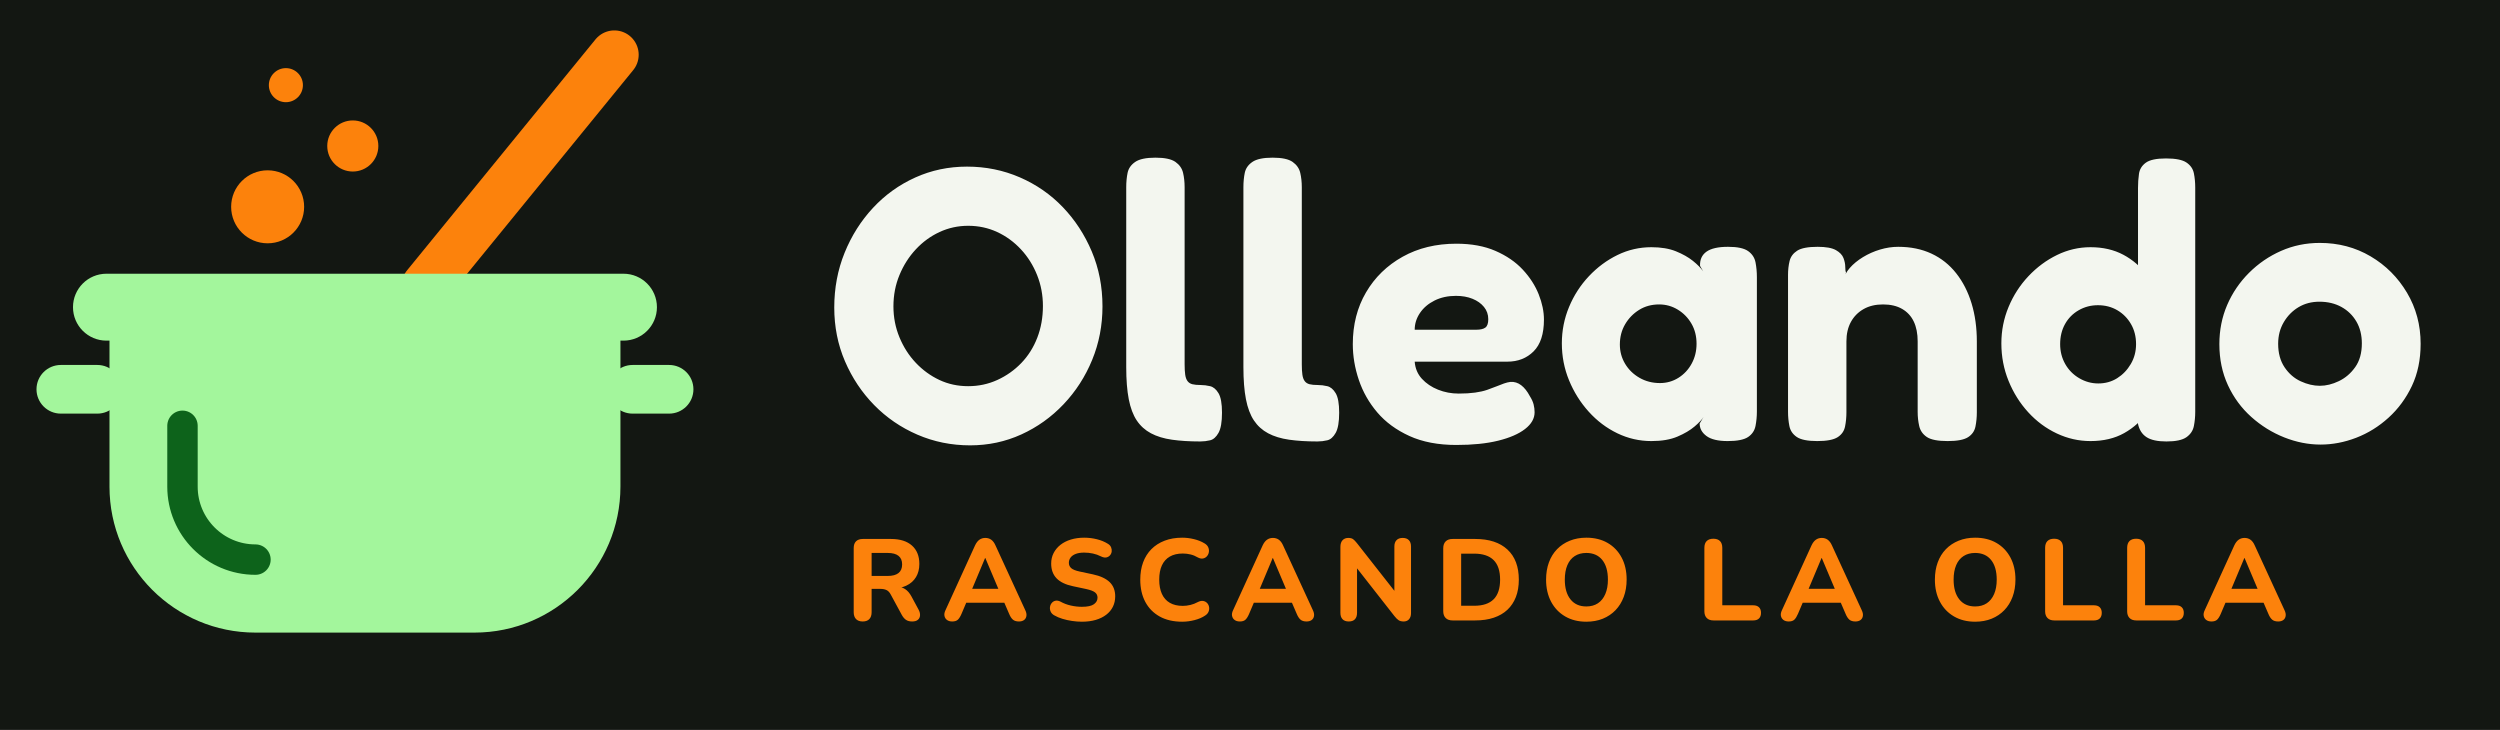
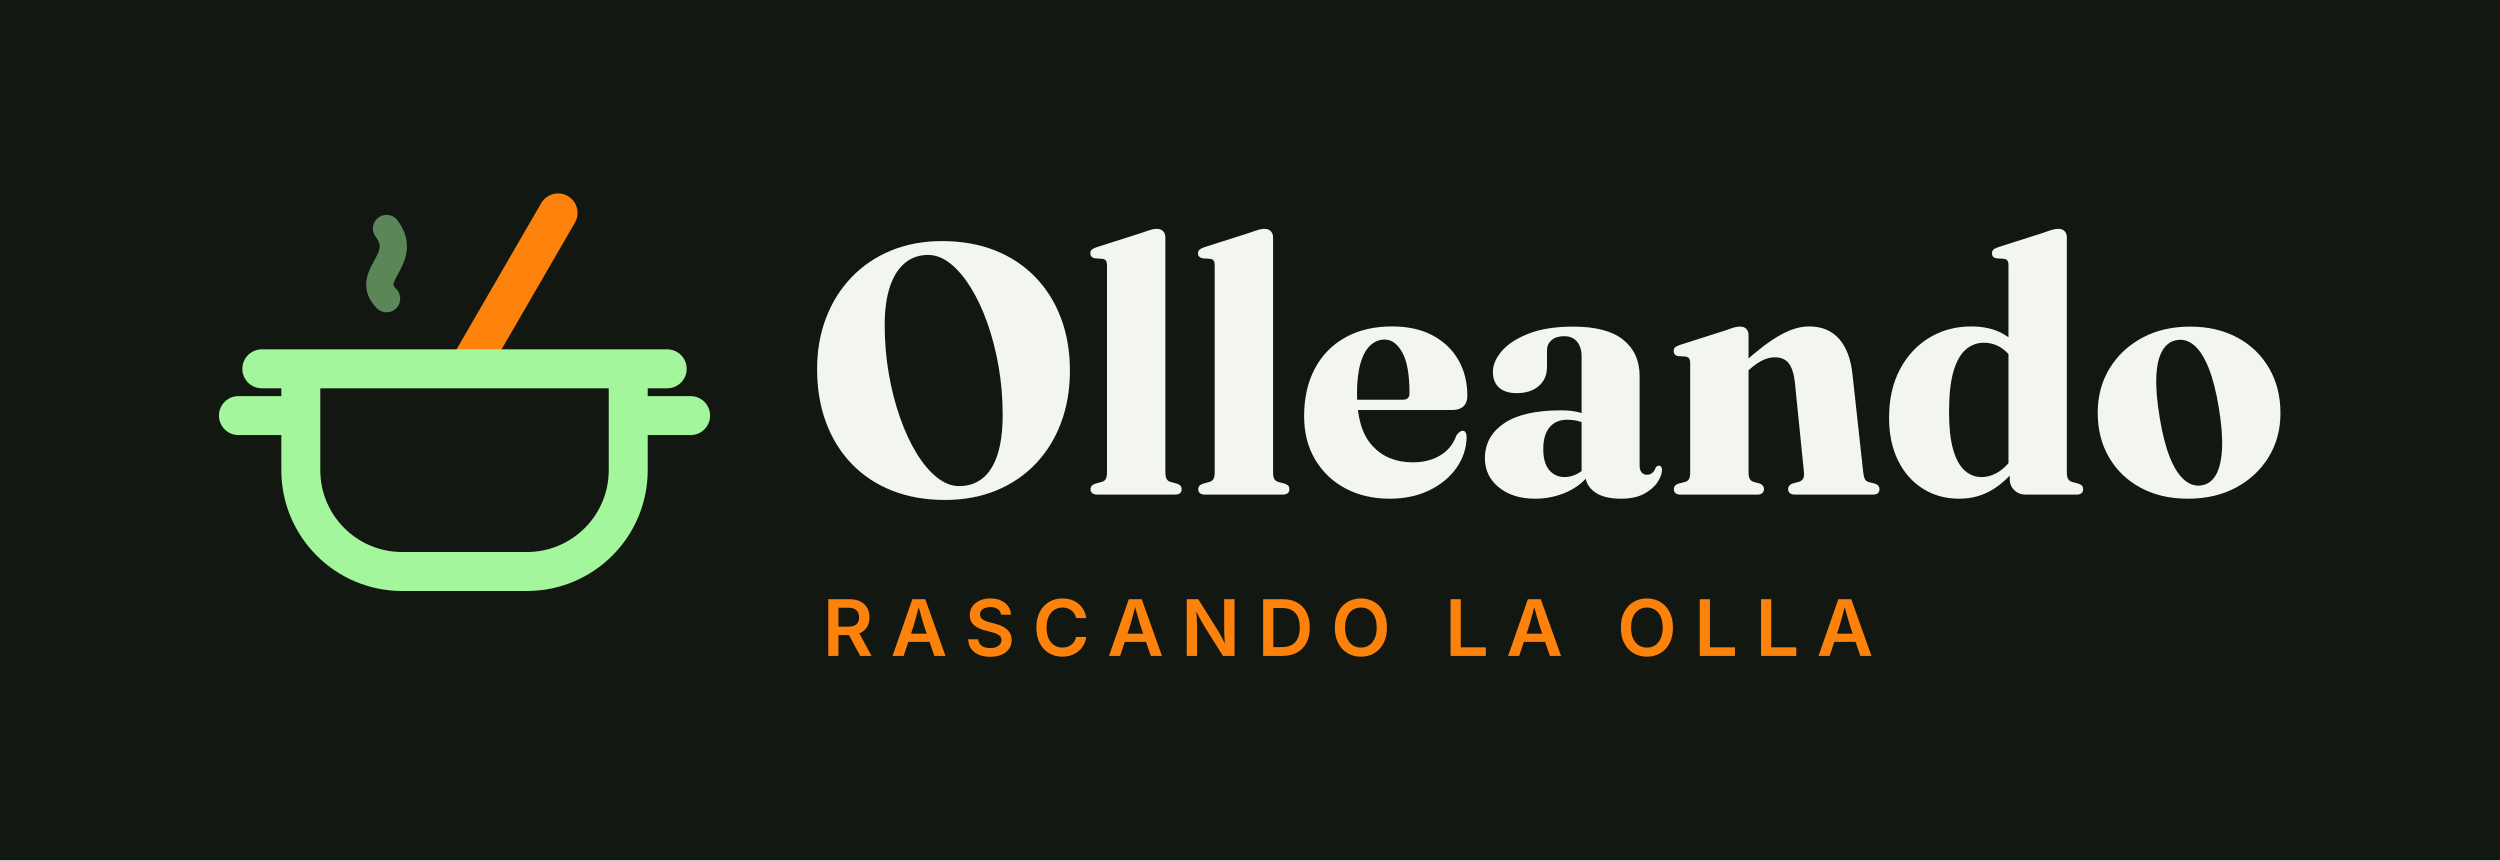
- <svg xmlns="http://www.w3.org/2000/svg" viewBox="0 0 411 120" width="411" height="120" role="img" aria-label="Olleando">
-   <rect width="411" height="120" fill="#131712" />
-   <g transform="translate(0 0)">
-     <g stroke-linecap="round" stroke-linejoin="round">
-       <circle cx="44" cy="34" r="6" fill="#fc820c" />
-       <circle cx="58" cy="24" r="4.2" fill="#fc820c" />
-       <circle cx="47" cy="14" r="2.8" fill="#fc820c" />
-       <path d="M101 9 L70 47" stroke="#fc820c" stroke-width="8" fill="none" />
-       <rect x="6" y="60" width="14" height="8" rx="4" fill="#a3f69c" />
-       <rect x="100" y="60" width="14" height="8" rx="4" fill="#a3f69c" />
-       <path d="M18 54 H102 V80 A24 24 0 0 1 78 104 H42 A24 24 0 0 1 18 80 Z" fill="#a3f69c" />
-       <rect x="12" y="45" width="96" height="11" rx="5.5" fill="#a3f69c" />
-       <path d="M30 70 V80 A12 12 0 0 0 42 92" stroke="#0d631b" stroke-width="5" fill="none" />
+ <svg xmlns="http://www.w3.org/2000/svg" viewBox="0 0 465 160" width="465" height="160" role="img" aria-label="Olleando">
+   <rect width="465" height="160" fill="#131712" />
+   <g transform="translate(40 28) scale(1.45)">
+     <g fill="none" stroke-linecap="round" stroke-linejoin="round">
+       <path d="M44 8 L33 27" stroke="#fc820c" stroke-width="5" />
+       <path d="M22 19c-3-3 3-5 0-9" stroke="#a3f69c" stroke-width="3.5" opacity=".5" />
+       <path d="M6 28 H58 M11 28 V41 a13 13 0 0 0 13 13 H40 a13 13 0 0 0 13 -13 V28 M3 34 H9 M55 34 H61" stroke="#a3f69c" stroke-width="5" />
    </g>
  </g>
-   <path d="M159.488 73.216Q154.88 73.216 150.816 71.456Q146.752 69.696 143.712 66.592Q140.672 63.488 138.912 59.392Q137.152 55.296 137.152 50.56Q137.152 45.76 138.848 41.568Q140.544 37.376 143.52 34.176Q146.496 30.976 150.464 29.184Q154.432 27.392 158.976 27.392Q163.584 27.392 167.648 29.152Q171.712 30.912 174.72 34.048Q177.728 37.184 179.488 41.344Q181.248 45.504 181.248 50.368Q181.248 55.04 179.552 59.168Q177.856 63.296 174.848 66.464Q171.84 69.632 167.904 71.424Q163.968 73.216 159.488 73.216ZM159.168 63.488Q161.728 63.488 163.968 62.464Q166.208 61.44 167.904 59.68Q169.6 57.92 170.528 55.52Q171.456 53.12 171.456 50.304Q171.456 47.616 170.496 45.216Q169.536 42.816 167.84 40.992Q166.144 39.168 163.936 38.144Q161.728 37.12 159.168 37.12Q156.672 37.12 154.464 38.144Q152.256 39.168 150.56 40.992Q148.864 42.816 147.872 45.216Q146.88 47.616 146.88 50.368Q146.88 53.056 147.872 55.456Q148.864 57.856 150.56 59.648Q152.256 61.44 154.432 62.464Q156.608 63.488 159.168 63.488ZM197.312 72.576Q194.688 72.576 192.672 72.288Q190.656 72.0 189.216 71.232Q187.776 70.464 186.88 69.12Q185.984 67.776 185.568 65.632Q185.152 63.488 185.152 60.352V30.784Q185.152 29.504 185.376 28.416Q185.6 27.328 186.624 26.624Q187.648 25.92 189.952 25.92Q192.256 25.92 193.248 26.624Q194.24 27.328 194.496 28.416Q194.752 29.504 194.752 30.784V59.904Q194.752 60.928 194.848 61.6Q194.944 62.272 195.232 62.656Q195.52 63.04 196.032 63.168Q196.544 63.296 197.376 63.296Q198.144 63.296 198.944 63.488Q199.744 63.68 200.32 64.64Q200.896 65.6 200.896 67.84Q200.896 70.144 200.32 71.168Q199.744 72.192 198.944 72.384Q198.144 72.576 197.312 72.576ZM216.576 72.576Q213.952 72.576 211.936 72.288Q209.92 72.0 208.48 71.232Q207.04 70.464 206.144 69.12Q205.248 67.776 204.832 65.632Q204.416 63.488 204.416 60.352V30.784Q204.416 29.504 204.64 28.416Q204.864 27.328 205.888 26.624Q206.912 25.92 209.216 25.92Q211.52 25.92 212.512 26.624Q213.504 27.328 213.76 28.416Q214.016 29.504 214.016 30.784V59.904Q214.016 60.928 214.112 61.6Q214.208 62.272 214.496 62.656Q214.784 63.04 215.296 63.168Q215.808 63.296 216.64 63.296Q217.408 63.296 218.208 63.488Q219.008 63.68 219.584 64.64Q220.16 65.6 220.16 67.84Q220.16 70.144 219.584 71.168Q219.008 72.192 218.208 72.384Q217.408 72.576 216.576 72.576ZM239.424 73.152Q234.944 73.152 231.712 71.68Q228.48 70.208 226.432 67.808Q224.384 65.408 223.392 62.464Q222.4 59.52 222.4 56.576Q222.4 51.776 224.576 48.064Q226.752 44.352 230.592 42.208Q234.432 40.064 239.424 40.064Q243.136 40.064 245.856 41.248Q248.576 42.432 250.336 44.32Q252.096 46.208 252.96 48.384Q253.824 50.56 253.824 52.544Q253.824 56.064 252.128 57.76Q250.432 59.456 247.808 59.456H232.576Q232.704 61.12 233.76 62.272Q234.816 63.424 236.416 64.064Q238.016 64.704 239.808 64.704Q241.344 64.704 242.496 64.544Q243.648 64.384 244.48 64.096Q245.312 63.808 246.016 63.52Q246.72 63.232 247.264 63.04Q247.808 62.848 248.32 62.784Q249.28 62.72 250.08 63.328Q250.88 63.936 251.52 65.152Q251.968 65.856 252.128 66.496Q252.288 67.136 252.288 67.776Q252.288 69.312 250.72 70.528Q249.152 71.744 246.304 72.448Q243.456 73.152 239.424 73.152ZM232.576 54.208H242.688Q243.712 54.208 244.192 53.856Q244.672 53.504 244.672 52.48Q244.672 51.328 243.968 50.464Q243.264 49.6 242.08 49.12Q240.896 48.64 239.36 48.64Q237.376 48.64 235.84 49.408Q234.304 50.176 233.44 51.456Q232.576 52.736 232.576 54.208ZM284.032 72.512Q281.664 72.512 280.544 71.68Q279.424 70.848 279.424 69.632L280.064 68.544Q279.68 69.184 278.592 70.112Q277.504 71.04 275.776 71.776Q274.048 72.512 271.488 72.512Q268.544 72.512 265.888 71.232Q263.232 69.952 261.184 67.68Q259.136 65.408 257.952 62.528Q256.768 59.648 256.768 56.448Q256.768 53.312 257.952 50.464Q259.136 47.616 261.216 45.408Q263.296 43.2 265.92 41.92Q268.544 40.64 271.488 40.64Q273.856 40.64 275.52 41.312Q277.184 41.984 278.304 42.88Q279.424 43.776 280.0 44.608L279.488 43.712Q279.424 42.176 280.544 41.376Q281.664 40.576 284.096 40.576Q286.4 40.576 287.392 41.28Q288.384 41.984 288.608 43.136Q288.832 44.288 288.832 45.568V67.648Q288.832 68.864 288.608 70.016Q288.384 71.168 287.392 71.84Q286.4 72.512 284.032 72.512ZM272.896 62.976Q274.56 62.976 275.936 62.112Q277.312 61.248 278.112 59.776Q278.912 58.304 278.912 56.512Q278.912 54.656 278.08 53.216Q277.248 51.776 275.84 50.912Q274.432 50.048 272.768 50.048Q270.912 50.048 269.472 50.944Q268.032 51.84 267.168 53.312Q266.304 54.784 266.304 56.64Q266.304 58.368 267.168 59.808Q268.032 61.248 269.536 62.112Q271.04 62.976 272.896 62.976ZM298.752 72.512Q296.384 72.512 295.392 71.84Q294.4 71.168 294.176 70.048Q293.952 68.928 293.952 67.712V45.184Q293.952 43.968 294.208 42.912Q294.464 41.856 295.456 41.216Q296.448 40.576 298.816 40.576Q300.864 40.576 301.824 41.12Q302.784 41.664 303.072 42.432Q303.36 43.2 303.36 43.872Q303.36 44.544 303.488 44.8L303.104 46.016Q303.232 45.056 304.096 44.064Q304.96 43.072 306.272 42.272Q307.584 41.472 309.088 41.024Q310.592 40.576 312.064 40.576Q315.136 40.576 317.536 41.696Q319.936 42.816 321.6 44.928Q323.264 47.04 324.128 49.888Q324.992 52.736 324.992 56.128V67.776Q324.992 68.992 324.768 70.112Q324.544 71.232 323.552 71.872Q322.56 72.512 320.192 72.512Q317.76 72.512 316.768 71.84Q315.776 71.168 315.52 70.048Q315.264 68.928 315.264 67.712V56.128Q315.264 54.208 314.624 52.864Q313.984 51.52 312.704 50.784Q311.424 50.048 309.568 50.048Q307.712 50.048 306.368 50.816Q305.024 51.584 304.288 52.928Q303.552 54.272 303.552 56.128V67.776Q303.552 68.992 303.328 70.112Q303.104 71.232 302.112 71.872Q301.12 72.512 298.752 72.512ZM343.68 72.512Q340.8 72.512 338.144 71.264Q335.488 70.016 333.44 67.776Q331.392 65.536 330.208 62.624Q329.024 59.712 329.024 56.448Q329.024 53.312 330.208 50.464Q331.392 47.616 333.472 45.408Q335.552 43.2 338.176 41.92Q340.8 40.64 343.68 40.64Q346.752 40.64 349.088 41.888Q351.424 43.136 353.024 45.312Q354.624 47.488 355.424 50.368Q356.224 53.248 356.288 56.384Q356.352 59.648 355.552 62.528Q354.752 65.408 353.152 67.648Q351.552 69.888 349.216 71.2Q346.88 72.512 343.68 72.512ZM344.96 63.04Q346.688 63.04 348.064 62.176Q349.44 61.312 350.304 59.84Q351.168 58.368 351.168 56.576Q351.168 54.72 350.336 53.28Q349.504 51.84 348.096 51.008Q346.688 50.176 344.896 50.176Q343.168 50.176 341.728 51.008Q340.288 51.84 339.488 53.28Q338.688 54.72 338.688 56.576Q338.688 58.368 339.52 59.84Q340.352 61.312 341.824 62.176Q343.296 63.04 344.96 63.04ZM356.16 72.576Q353.984 72.576 352.896 71.872Q351.808 71.168 351.488 69.696V30.912Q351.488 29.696 351.648 28.576Q351.808 27.456 352.768 26.752Q353.728 26.048 356.096 26.048Q358.464 26.048 359.456 26.72Q360.448 27.392 360.672 28.48Q360.896 29.568 360.896 30.848V67.712Q360.896 68.928 360.672 70.048Q360.448 71.168 359.456 71.872Q358.464 72.576 356.16 72.576ZM381.504 73.088Q378.496 73.088 375.52 71.904Q372.544 70.72 370.112 68.544Q367.68 66.368 366.272 63.328Q364.864 60.288 364.864 56.576Q364.864 53.12 366.144 50.144Q367.424 47.168 369.728 44.864Q372.032 42.56 375.008 41.248Q377.984 39.936 381.376 39.936Q385.984 39.936 389.728 42.144Q393.472 44.352 395.712 48.128Q397.952 51.904 397.952 56.512Q397.952 60.416 396.512 63.456Q395.072 66.496 392.672 68.672Q390.272 70.848 387.36 71.968Q384.448 73.088 381.504 73.088ZM381.376 63.424Q382.912 63.424 384.512 62.656Q386.112 61.888 387.2 60.352Q388.288 58.816 388.288 56.448Q388.288 54.4 387.392 52.864Q386.496 51.328 384.928 50.464Q383.36 49.6 381.312 49.6Q379.392 49.6 377.888 50.496Q376.384 51.392 375.456 52.96Q374.528 54.528 374.528 56.512Q374.528 58.816 375.584 60.384Q376.64 61.952 378.24 62.688Q379.84 63.424 381.376 63.424Z" fill="#f3f6ef" />
-   <path d="M141.831 102.171Q141.109 102.171 140.729 101.772Q140.349 101.373 140.349 100.651V90.106Q140.349 89.365 140.738 88.985Q141.128 88.605 141.85 88.605H146.467Q148.709 88.605 149.925 89.688Q151.141 90.771 151.141 92.709Q151.141 93.963 150.59 94.875Q150.039 95.787 149.003 96.281Q147.968 96.775 146.467 96.775L146.619 96.452H147.398Q148.196 96.452 148.794 96.841Q149.393 97.231 149.83 98.029L151.008 100.214Q151.274 100.689 151.255 101.145Q151.236 101.601 150.913 101.886Q150.59 102.171 149.963 102.171Q149.336 102.171 148.947 101.905Q148.557 101.639 148.253 101.088L146.429 97.725Q146.144 97.193 145.736 97.003Q145.327 96.813 144.738 96.813H143.294V100.651Q143.294 101.373 142.923 101.772Q142.553 102.171 141.831 102.171ZM143.294 94.685H145.935Q147.113 94.685 147.712 94.21Q148.31 93.735 148.31 92.785Q148.31 91.854 147.712 91.379Q147.113 90.904 145.935 90.904H143.294ZM156.553 102.171Q156.021 102.171 155.689 101.924Q155.356 101.677 155.271 101.259Q155.185 100.841 155.432 100.328L160.296 89.669Q160.6 89.023 161.018 88.728Q161.436 88.434 161.987 88.434Q162.538 88.434 162.956 88.728Q163.374 89.023 163.659 89.669L168.561 100.328Q168.808 100.841 168.742 101.268Q168.675 101.696 168.352 101.934Q168.029 102.171 167.516 102.171Q166.87 102.171 166.519 101.867Q166.167 101.563 165.901 100.917L164.761 98.276L165.939 99.093H158.016L159.194 98.276L158.073 100.917Q157.788 101.582 157.475 101.876Q157.161 102.171 156.553 102.171ZM161.949 91.74 159.517 97.535 159.004 96.794H164.951L164.438 97.535L161.987 91.74ZM177.868 102.209Q177.07 102.209 176.243 102.085Q175.417 101.962 174.666 101.734Q173.916 101.506 173.327 101.164Q172.909 100.936 172.738 100.566Q172.567 100.195 172.615 99.815Q172.662 99.435 172.899 99.141Q173.137 98.846 173.507 98.761Q173.878 98.675 174.334 98.903Q175.113 99.34 176.034 99.549Q176.956 99.758 177.868 99.758Q179.255 99.758 179.844 99.331Q180.433 98.903 180.433 98.257Q180.433 97.706 180.015 97.383Q179.597 97.06 178.552 96.832L176.405 96.376Q174.581 95.996 173.697 95.075Q172.814 94.153 172.814 92.652Q172.814 91.702 173.213 90.923Q173.612 90.144 174.334 89.574Q175.056 89.004 176.053 88.7Q177.051 88.396 178.248 88.396Q179.312 88.396 180.338 88.653Q181.364 88.909 182.143 89.403Q182.523 89.631 182.666 89.983Q182.808 90.334 182.76 90.686Q182.713 91.037 182.476 91.303Q182.238 91.569 181.877 91.645Q181.516 91.721 181.003 91.474Q180.376 91.151 179.673 90.999Q178.97 90.847 178.229 90.847Q177.431 90.847 176.87 91.056Q176.31 91.265 176.016 91.645Q175.721 92.025 175.721 92.519Q175.721 93.07 176.12 93.412Q176.519 93.754 177.507 93.963L179.654 94.419Q181.516 94.818 182.428 95.701Q183.34 96.585 183.34 98.029Q183.34 98.979 182.96 99.749Q182.58 100.518 181.858 101.069Q181.136 101.62 180.129 101.915Q179.122 102.209 177.868 102.209ZM194.357 102.209Q192.191 102.209 190.652 101.354Q189.113 100.499 188.286 98.951Q187.46 97.402 187.46 95.293Q187.46 93.716 187.925 92.453Q188.391 91.189 189.284 90.286Q190.177 89.384 191.459 88.89Q192.742 88.396 194.357 88.396Q195.307 88.396 196.285 88.633Q197.264 88.871 197.986 89.308Q198.461 89.574 198.632 89.973Q198.803 90.372 198.736 90.771Q198.67 91.17 198.413 91.455Q198.157 91.74 197.777 91.816Q197.397 91.892 196.922 91.645Q196.352 91.303 195.725 91.151Q195.098 90.999 194.452 90.999Q193.179 90.999 192.315 91.502Q191.45 92.006 191.013 92.956Q190.576 93.906 190.576 95.293Q190.576 96.661 191.013 97.63Q191.45 98.599 192.315 99.102Q193.179 99.606 194.452 99.606Q195.06 99.606 195.697 99.454Q196.333 99.302 196.922 98.979Q197.416 98.732 197.805 98.798Q198.195 98.865 198.452 99.141Q198.708 99.416 198.774 99.796Q198.841 100.176 198.689 100.556Q198.537 100.936 198.119 101.202Q197.416 101.677 196.39 101.943Q195.364 102.209 194.357 102.209ZM203.835 102.171Q203.303 102.171 202.971 101.924Q202.638 101.677 202.553 101.259Q202.467 100.841 202.714 100.328L207.578 89.669Q207.882 89.023 208.3 88.728Q208.718 88.434 209.269 88.434Q209.82 88.434 210.238 88.728Q210.656 89.023 210.941 89.669L215.843 100.328Q216.09 100.841 216.024 101.268Q215.957 101.696 215.634 101.934Q215.311 102.171 214.798 102.171Q214.152 102.171 213.8 101.867Q213.449 101.563 213.183 100.917L212.043 98.276L213.221 99.093H205.298L206.476 98.276L205.355 100.917Q205.07 101.582 204.756 101.876Q204.443 102.171 203.835 102.171ZM209.231 91.74 206.799 97.535 206.286 96.794H212.233L211.72 97.535L209.269 91.74ZM221.73 102.171Q221.065 102.171 220.714 101.8Q220.362 101.43 220.362 100.746V89.916Q220.362 89.194 220.714 88.814Q221.065 88.434 221.654 88.434Q222.167 88.434 222.442 88.633Q222.718 88.833 223.079 89.289L229.748 97.782H229.235V89.84Q229.235 89.175 229.587 88.804Q229.938 88.434 230.603 88.434Q231.268 88.434 231.62 88.804Q231.971 89.175 231.971 89.84V100.803Q231.971 101.43 231.648 101.8Q231.325 102.171 230.774 102.171Q230.242 102.171 229.929 101.962Q229.615 101.753 229.254 101.297L222.604 92.804H223.098V100.746Q223.098 101.43 222.756 101.8Q222.414 102.171 221.73 102.171ZM238.808 102.0Q238.067 102.0 237.668 101.601Q237.269 101.202 237.269 100.461V90.144Q237.269 89.403 237.668 89.004Q238.067 88.605 238.808 88.605H242.513Q245.952 88.605 247.824 90.344Q249.695 92.082 249.695 95.293Q249.695 96.908 249.211 98.153Q248.726 99.397 247.814 100.252Q246.902 101.107 245.572 101.553Q244.242 102.0 242.513 102.0ZM240.214 99.587H242.342Q243.425 99.587 244.223 99.321Q245.021 99.055 245.553 98.523Q246.085 97.991 246.351 97.184Q246.617 96.376 246.617 95.293Q246.617 93.127 245.544 92.072Q244.47 91.018 242.342 91.018H240.214ZM260.788 102.209Q258.812 102.209 257.321 101.345Q255.829 100.48 255.002 98.922Q254.176 97.364 254.176 95.293Q254.176 93.716 254.642 92.453Q255.107 91.189 255.981 90.286Q256.855 89.384 258.081 88.89Q259.306 88.396 260.788 88.396Q262.802 88.396 264.284 89.251Q265.766 90.106 266.592 91.654Q267.419 93.203 267.419 95.274Q267.419 96.851 266.944 98.124Q266.469 99.397 265.595 100.309Q264.721 101.221 263.505 101.715Q262.289 102.209 260.788 102.209ZM260.788 99.701Q261.909 99.701 262.697 99.178Q263.486 98.656 263.913 97.659Q264.341 96.661 264.341 95.293Q264.341 93.203 263.41 92.053Q262.479 90.904 260.788 90.904Q259.686 90.904 258.888 91.417Q258.09 91.93 257.672 92.918Q257.254 93.906 257.254 95.293Q257.254 97.364 258.185 98.532Q259.116 99.701 260.788 99.701ZM281.701 102.0Q280.979 102.0 280.589 101.601Q280.2 101.202 280.2 100.499V90.068Q280.2 89.327 280.58 88.947Q280.96 88.567 281.682 88.567Q282.385 88.567 282.765 88.947Q283.145 89.327 283.145 90.068V99.511H288.237Q288.845 99.511 289.178 99.834Q289.51 100.157 289.51 100.746Q289.51 101.354 289.178 101.677Q288.845 102.0 288.237 102.0ZM294.067 102.171Q293.535 102.171 293.202 101.924Q292.87 101.677 292.784 101.259Q292.699 100.841 292.946 100.328L297.81 89.669Q298.114 89.023 298.532 88.728Q298.95 88.434 299.501 88.434Q300.052 88.434 300.47 88.728Q300.888 89.023 301.173 89.669L306.075 100.328Q306.322 100.841 306.255 101.268Q306.189 101.696 305.866 101.934Q305.543 102.171 305.03 102.171Q304.384 102.171 304.032 101.867Q303.681 101.563 303.415 100.917L302.275 98.276L303.453 99.093H295.53L296.708 98.276L295.587 100.917Q295.302 101.582 294.988 101.876Q294.675 102.171 294.067 102.171ZM299.463 91.74 297.031 97.535 296.518 96.794H302.465L301.952 97.535L299.501 91.74ZM324.708 102.209Q322.732 102.209 321.24 101.345Q319.749 100.48 318.923 98.922Q318.096 97.364 318.096 95.293Q318.096 93.716 318.562 92.453Q319.027 91.189 319.901 90.286Q320.775 89.384 322 88.89Q323.226 88.396 324.708 88.396Q326.722 88.396 328.204 89.251Q329.686 90.106 330.513 91.654Q331.339 93.203 331.339 95.274Q331.339 96.851 330.864 98.124Q330.389 99.397 329.515 100.309Q328.641 101.221 327.425 101.715Q326.209 102.209 324.708 102.209ZM324.708 99.701Q325.829 99.701 326.618 99.178Q327.406 98.656 327.834 97.659Q328.261 96.661 328.261 95.293Q328.261 93.203 327.33 92.053Q326.399 90.904 324.708 90.904Q323.606 90.904 322.808 91.417Q322.01 91.93 321.592 92.918Q321.174 93.906 321.174 95.293Q321.174 97.364 322.105 98.532Q323.036 99.701 324.708 99.701ZM337.72 102.0Q336.998 102.0 336.608 101.601Q336.219 101.202 336.219 100.499V90.068Q336.219 89.327 336.599 88.947Q336.979 88.567 337.701 88.567Q338.404 88.567 338.784 88.947Q339.164 89.327 339.164 90.068V99.511H344.256Q344.864 99.511 345.197 99.834Q345.529 100.157 345.529 100.746Q345.529 101.354 345.197 101.677Q344.864 102.0 344.256 102.0ZM351.207 102.0Q350.485 102.0 350.095 101.601Q349.706 101.202 349.706 100.499V90.068Q349.706 89.327 350.086 88.947Q350.466 88.567 351.188 88.567Q351.891 88.567 352.271 88.947Q352.651 89.327 352.651 90.068V99.511H357.743Q358.351 99.511 358.683 99.834Q359.016 100.157 359.016 100.746Q359.016 101.354 358.683 101.677Q358.351 102.0 357.743 102.0ZM363.573 102.171Q363.041 102.171 362.708 101.924Q362.376 101.677 362.29 101.259Q362.205 100.841 362.452 100.328L367.316 89.669Q367.62 89.023 368.038 88.728Q368.456 88.434 369.007 88.434Q369.558 88.434 369.976 88.728Q370.394 89.023 370.679 89.669L375.581 100.328Q375.828 100.841 375.761 101.268Q375.695 101.696 375.372 101.934Q375.049 102.171 374.536 102.171Q373.89 102.171 373.538 101.867Q373.187 101.563 372.921 100.917L371.781 98.276L372.959 99.093H365.036L366.214 98.276L365.093 100.917Q364.808 101.582 364.495 101.876Q364.181 102.171 363.573 102.171ZM368.969 91.74 366.537 97.535 366.024 96.794H371.971L371.458 97.535L369.007 91.74Z" fill="#fc820c" />
+   <path d="M175.212 44.843Q180.69 44.843 185.062 46.575Q189.435 48.308 192.553 51.525Q195.672 54.743 197.339 59.165Q199.005 63.587 199.005 68.933Q199.005 74.18 197.371 78.585Q195.738 82.991 192.669 86.225Q189.6 89.459 185.31 91.225Q181.02 92.99 175.74 92.99Q170.328 92.99 165.939 91.257Q161.55 89.525 158.431 86.291Q155.313 83.057 153.647 78.585Q151.98 74.114 151.98 68.636Q151.98 63.488 153.647 59.132Q155.313 54.776 158.382 51.575Q161.451 48.374 165.724 46.608Q169.998 44.843 175.212 44.843ZM186.498 77.15Q186.498 72.53 185.739 68.174Q184.98 63.818 183.644 60.056Q182.307 56.294 180.542 53.456Q178.776 50.618 176.763 49.017Q174.75 47.417 172.605 47.417Q170.13 47.417 168.315 48.918Q166.5 50.42 165.526 53.324Q164.553 56.228 164.553 60.452Q164.553 65.105 165.312 69.494Q166.071 73.883 167.407 77.678Q168.744 81.473 170.493 84.328Q172.242 87.182 174.272 88.799Q176.301 90.416 178.413 90.416Q180.987 90.416 182.802 88.931Q184.617 87.446 185.558 84.493Q186.498 81.539 186.498 77.15ZM216.759 44.15V87.809Q216.759 88.667 216.974 89.063Q217.188 89.459 217.683 89.624L218.904 89.954Q219.399 90.119 219.597 90.367Q219.795 90.614 219.795 90.977Q219.795 91.472 219.482 91.736Q219.168 92.0 218.475 92.0H204.12Q203.493 92.0 203.163 91.736Q202.833 91.472 202.833 90.977Q202.833 90.647 203.048 90.383Q203.262 90.119 203.757 89.954L204.978 89.624Q205.473 89.459 205.688 89.063Q205.902 88.667 205.902 87.809V49.364Q205.902 48.737 205.704 48.473Q205.506 48.209 205.077 48.143L203.625 48.044Q203.196 47.945 202.998 47.714Q202.8 47.483 202.8 47.12Q202.8 46.691 203.048 46.46Q203.295 46.229 203.922 45.998L212.601 43.226Q213.591 42.863 214.136 42.715Q214.68 42.566 215.109 42.566Q215.934 42.566 216.346 43.011Q216.759 43.457 216.759 44.15ZM236.79 44.15V87.809Q236.79 88.667 237.005 89.063Q237.219 89.459 237.714 89.624L238.935 89.954Q239.43 90.119 239.628 90.367Q239.826 90.614 239.826 90.977Q239.826 91.472 239.513 91.736Q239.199 92.0 238.506 92.0H224.151Q223.524 92.0 223.194 91.736Q222.864 91.472 222.864 90.977Q222.864 90.647 223.079 90.383Q223.293 90.119 223.788 89.954L225.009 89.624Q225.504 89.459 225.719 89.063Q225.933 88.667 225.933 87.809V49.364Q225.933 48.737 225.735 48.473Q225.537 48.209 225.108 48.143L223.656 48.044Q223.227 47.945 223.029 47.714Q222.831 47.483 222.831 47.12Q222.831 46.691 223.079 46.46Q223.326 46.229 223.953 45.998L232.632 43.226Q233.622 42.863 234.167 42.715Q234.711 42.566 235.14 42.566Q235.965 42.566 236.377 43.011Q236.79 43.457 236.79 44.15ZM272.925 73.619Q272.925 74.873 272.216 75.566Q271.506 76.259 270.186 76.259H249.858V74.345H260.946Q262.167 74.345 262.167 73.157Q262.167 67.976 260.831 65.567Q259.494 63.158 257.547 63.158Q256.062 63.158 254.891 64.231Q253.719 65.303 253.059 67.547Q252.399 69.791 252.399 73.289Q252.399 79.757 255.221 82.876Q258.042 85.994 262.761 85.994Q265.764 85.994 267.909 84.691Q270.054 83.387 270.912 80.945Q271.308 80.45 271.572 80.285Q271.836 80.12 272.067 80.12Q272.43 80.12 272.611 80.466Q272.793 80.813 272.793 81.341Q272.727 84.476 270.863 87.083Q268.998 89.69 265.797 91.225Q262.596 92.759 258.471 92.759Q253.851 92.759 250.254 90.845Q246.657 88.931 244.611 85.466Q242.565 82.001 242.565 77.414Q242.565 72.365 244.529 68.619Q246.492 64.874 250.172 62.795Q253.851 60.716 258.933 60.716Q263.355 60.716 266.49 62.399Q269.625 64.082 271.275 66.986Q272.925 69.89 272.925 73.619ZM294.87 88.238V87.677L294.177 87.842V66.326Q294.177 64.544 293.319 63.537Q292.461 62.531 290.943 62.531Q289.425 62.531 288.583 63.273Q287.742 64.016 287.742 65.105V68.273Q287.742 70.451 286.224 71.787Q284.706 73.124 282.066 73.124Q279.987 73.124 278.832 72.101Q277.677 71.078 277.677 69.164Q277.677 67.217 279.36 65.27Q281.043 63.323 284.376 62.036Q287.709 60.749 292.626 60.749Q298.863 60.749 301.915 63.191Q304.968 65.633 304.968 69.956V86.555Q304.968 87.413 305.331 87.858Q305.694 88.304 306.321 88.304Q306.915 88.304 307.327 87.958Q307.74 87.611 307.938 87.017Q308.07 86.819 308.202 86.72Q308.334 86.621 308.532 86.621Q308.829 86.621 308.977 86.835Q309.126 87.05 309.126 87.413Q309.126 88.403 308.317 89.657Q307.509 90.911 305.826 91.835Q304.143 92.759 301.47 92.759Q298.269 92.759 296.57 91.489Q294.87 90.218 294.87 88.238ZM276.192 85.235Q276.192 81.176 279.74 78.751Q283.287 76.325 290.349 76.325Q292.263 76.325 293.616 76.672Q294.969 77.018 295.959 77.579L295.332 79.031Q294.408 78.536 293.5 78.305Q292.593 78.074 291.471 78.074Q289.392 78.074 288.221 79.477Q287.049 80.879 287.049 83.519Q287.049 86.126 288.154 87.43Q289.26 88.733 291.009 88.733Q292.263 88.733 293.418 88.106Q294.573 87.479 295.299 86.456L295.893 87.809Q294.342 90.185 291.537 91.472Q288.732 92.759 285.531 92.759Q281.373 92.759 278.783 90.647Q276.192 88.535 276.192 85.235ZM325.23 62.333V87.809Q325.23 88.667 325.445 89.063Q325.659 89.459 326.154 89.624L327.375 89.954Q328.101 90.284 328.101 90.944Q328.101 92.0 326.781 92.0H312.624Q311.964 92.0 311.65 91.736Q311.337 91.472 311.337 90.977Q311.337 90.647 311.535 90.383Q311.733 90.119 312.195 89.954L313.482 89.624Q313.977 89.459 314.175 89.063Q314.373 88.667 314.373 87.809V67.547Q314.373 66.953 314.175 66.672Q313.977 66.392 313.548 66.326L312.096 66.227Q311.667 66.128 311.486 65.897Q311.304 65.666 311.304 65.303Q311.304 64.874 311.535 64.643Q311.766 64.412 312.393 64.181L321.072 61.409Q322.029 61.046 322.573 60.897Q323.118 60.749 323.646 60.749Q324.438 60.749 324.834 61.194Q325.23 61.64 325.23 62.333ZM324.273 69.692 323.151 68.537 324.339 67.448Q328.266 63.917 331.137 62.316Q334.008 60.716 336.45 60.716Q340.08 60.716 342.11 63.075Q344.139 65.435 344.568 69.692L346.548 87.743Q346.647 88.634 346.845 89.063Q347.043 89.492 347.538 89.657L348.726 89.954Q349.188 90.119 349.386 90.383Q349.584 90.647 349.584 90.977Q349.584 91.472 349.287 91.736Q348.99 92.0 348.297 92.0H333.942Q332.589 92.0 332.589 90.944Q332.589 90.284 333.348 89.954L334.569 89.624Q335.13 89.459 335.377 89.03Q335.625 88.601 335.526 87.743L333.843 71.078Q333.579 68.735 332.721 67.596Q331.863 66.458 330.114 66.458Q328.992 66.458 327.837 67.019Q326.682 67.58 325.494 68.636ZM373.806 87.314 373.575 87.182V49.364Q373.575 48.737 373.377 48.473Q373.179 48.209 372.75 48.143L371.298 48.044Q370.869 47.945 370.688 47.714Q370.506 47.483 370.506 47.12Q370.506 46.691 370.737 46.46Q370.968 46.229 371.595 45.998L380.274 43.226Q381.231 42.863 381.775 42.715Q382.32 42.566 382.848 42.566Q383.64 42.566 384.036 43.011Q384.432 43.457 384.432 44.15V87.809Q384.432 88.667 384.647 89.063Q384.861 89.459 385.356 89.624L386.577 89.954Q387.072 90.119 387.27 90.367Q387.468 90.614 387.468 90.977Q387.468 91.472 387.154 91.736Q386.841 92.0 386.181 92.0H376.776Q375.522 92.0 374.664 91.175Q373.806 90.35 373.806 89.063ZM351.366 77.711Q351.366 72.53 353.379 68.719Q355.392 64.907 358.857 62.811Q362.322 60.716 366.645 60.716Q370.242 60.716 372.734 62.184Q375.225 63.653 376.908 66.491L374.961 67.844Q373.806 65.765 372.321 64.758Q370.836 63.752 368.988 63.752Q367.107 63.752 365.639 65.006Q364.17 66.26 363.345 69.081Q362.52 71.903 362.52 76.655Q362.52 80.912 363.279 83.585Q364.038 86.258 365.408 87.495Q366.777 88.733 368.526 88.733Q370.341 88.733 371.991 87.595Q373.641 86.456 375.06 84.047L376.281 85.4Q373.839 88.964 370.952 90.862Q368.064 92.759 364.401 92.759Q360.606 92.759 357.653 90.894Q354.699 89.03 353.033 85.648Q351.366 82.265 351.366 77.711ZM407.367 60.749Q412.35 60.749 416.129 62.778Q419.907 64.808 422.036 68.454Q424.164 72.101 424.164 76.853Q424.164 81.44 421.953 85.037Q419.742 88.634 415.881 90.697Q412.02 92.759 406.938 92.759Q401.955 92.759 398.177 90.73Q394.398 88.7 392.286 85.087Q390.174 81.473 390.174 76.754Q390.174 72.134 392.385 68.52Q394.596 64.907 398.457 62.828Q402.318 60.749 407.367 60.749ZM409.479 90.284Q411.162 90.02 412.136 88.37Q413.109 86.72 413.291 83.618Q413.472 80.516 412.713 75.929Q411.987 71.408 410.832 68.504Q409.677 65.6 408.176 64.28Q406.674 62.96 404.892 63.257Q403.209 63.521 402.219 65.188Q401.229 66.854 401.081 69.94Q400.932 73.025 401.691 77.612Q402.417 82.1 403.572 85.004Q404.727 87.908 406.229 89.228Q407.73 90.548 409.479 90.284Z" fill="#f3f6ef" />
+   <path d="M154.062 122.0V111.451H158.006Q159.216 111.451 160.045 111.875Q160.873 112.3 161.298 113.061Q161.723 113.823 161.723 114.828Q161.723 115.833 161.294 116.577Q160.866 117.32 160.031 117.724Q159.195 118.127 157.977 118.127H155.159V116.562H157.729Q158.445 116.562 158.898 116.361Q159.351 116.159 159.57 115.77Q159.79 115.38 159.79 114.828Q159.79 114.261 159.57 113.861Q159.351 113.461 158.894 113.249Q158.438 113.037 157.715 113.037H155.952V122.0ZM159.995 122.0 157.432 117.214H159.5L162.112 122.0ZM166.013 122.0 169.695 111.451H172.095L175.861 122.0H173.787L171.911 116.52Q171.635 115.67 171.337 114.598Q171.04 113.525 170.679 112.159H171.075Q170.721 113.539 170.434 114.619Q170.148 115.699 169.893 116.52L168.08 122.0ZM168.158 119.387V117.865H173.716V119.387ZM184.173 122.163Q182.948 122.163 182.046 121.781Q181.143 121.398 180.633 120.669Q180.123 119.94 180.081 118.899H181.943Q181.993 119.451 182.29 119.819Q182.587 120.188 183.076 120.368Q183.564 120.549 184.159 120.549Q184.782 120.549 185.26 120.357Q185.738 120.166 186.007 119.823Q186.276 119.479 186.276 119.026Q186.276 118.616 186.039 118.347Q185.802 118.078 185.373 117.89Q184.945 117.702 184.371 117.561L183.175 117.249Q181.851 116.909 181.111 116.223Q180.371 115.536 180.371 114.417Q180.371 113.483 180.874 112.782Q181.377 112.081 182.247 111.695Q183.118 111.309 184.223 111.309Q185.348 111.309 186.198 111.698Q187.048 112.088 187.526 112.775Q188.004 113.461 188.025 114.339H186.191Q186.12 113.66 185.586 113.288Q185.051 112.916 184.194 112.916Q183.6 112.916 183.171 113.097Q182.743 113.277 182.513 113.589Q182.283 113.9 182.283 114.304Q182.283 114.743 182.555 115.026Q182.828 115.309 183.242 115.479Q183.656 115.649 184.081 115.755L185.065 116.01Q185.653 116.152 186.205 116.385Q186.757 116.619 187.2 116.977Q187.642 117.334 187.904 117.844Q188.166 118.354 188.166 119.041Q188.166 119.968 187.692 120.672Q187.218 121.377 186.326 121.77Q185.433 122.163 184.173 122.163ZM197.597 122.142Q196.209 122.142 195.119 121.497Q194.028 120.853 193.398 119.642Q192.768 118.432 192.768 116.732Q192.768 115.026 193.402 113.812Q194.036 112.598 195.129 111.953Q196.223 111.309 197.597 111.309Q198.461 111.309 199.215 111.553Q199.969 111.798 200.56 112.268Q201.151 112.739 201.533 113.419Q201.916 114.099 202.043 114.962H200.139Q200.047 114.488 199.824 114.127Q199.6 113.766 199.268 113.515Q198.935 113.263 198.517 113.132Q198.1 113.001 197.625 113.001Q196.761 113.001 196.092 113.437Q195.423 113.872 195.044 114.704Q194.666 115.536 194.666 116.732Q194.666 117.943 195.048 118.771Q195.43 119.6 196.099 120.025Q196.768 120.449 197.618 120.449Q198.092 120.449 198.51 120.318Q198.928 120.188 199.264 119.936Q199.6 119.685 199.827 119.32Q200.054 118.956 200.139 118.488H202.05Q201.944 119.246 201.586 119.908Q201.229 120.57 200.648 121.073Q200.068 121.575 199.3 121.858Q198.531 122.142 197.597 122.142ZM206.277 122.0 209.958 111.451H212.359L216.125 122.0H214.051L212.175 116.52Q211.898 115.67 211.601 114.598Q211.304 113.525 210.943 112.159H211.339Q210.985 113.539 210.698 114.619Q210.412 115.699 210.157 116.52L208.344 122.0ZM208.422 119.387V117.865H213.98V119.387ZM220.734 122.0V111.451H222.872L226.519 117.263Q226.745 117.625 227.0 118.081Q227.255 118.538 227.531 119.101Q227.807 119.664 228.076 120.35H227.864Q227.814 119.756 227.775 119.129Q227.736 118.502 227.719 117.94Q227.701 117.377 227.701 116.987V111.451H229.62V122.0H227.474L224.182 116.768Q223.871 116.265 223.594 115.777Q223.318 115.288 223 114.672Q222.681 114.056 222.228 113.185H222.497Q222.54 113.957 222.575 114.647Q222.61 115.338 222.635 115.883Q222.66 116.428 222.66 116.761V122.0ZM238.512 122.0H235.843V120.365H238.42Q239.524 120.365 240.264 119.957Q241.004 119.55 241.379 118.74Q241.755 117.929 241.755 116.711Q241.755 115.508 241.379 114.7Q241.004 113.893 240.278 113.49Q239.553 113.086 238.47 113.086H235.786V111.451H238.583Q240.155 111.451 241.28 112.081Q242.406 112.711 243.011 113.893Q243.617 115.076 243.617 116.711Q243.617 118.361 243.011 119.547Q242.406 120.733 241.263 121.366Q240.119 122.0 238.512 122.0ZM236.834 111.451V122.0H234.944V111.451ZM253.132 122.142Q251.744 122.142 250.647 121.497Q249.55 120.853 248.916 119.642Q248.282 118.432 248.282 116.732Q248.282 115.026 248.916 113.812Q249.55 112.598 250.647 111.953Q251.744 111.309 253.132 111.309Q254.513 111.309 255.607 111.953Q256.701 112.598 257.334 113.812Q257.968 115.026 257.968 116.732Q257.968 118.432 257.334 119.646Q256.701 120.86 255.607 121.501Q254.513 122.142 253.132 122.142ZM253.132 120.449Q253.989 120.449 254.651 120.021Q255.313 119.593 255.688 118.761Q256.063 117.929 256.063 116.732Q256.063 115.522 255.688 114.69Q255.313 113.858 254.651 113.43Q253.989 113.001 253.132 113.001Q252.268 113.001 251.603 113.433Q250.937 113.865 250.559 114.697Q250.18 115.529 250.18 116.732Q250.18 117.929 250.559 118.757Q250.937 119.586 251.603 120.018Q252.268 120.449 253.132 120.449ZM269.812 122.0V111.451H271.703V120.407H276.362V122.0ZM280.503 122.0 284.185 111.451H286.585L290.352 122.0H288.277L286.401 116.52Q286.125 115.67 285.827 114.598Q285.53 113.525 285.169 112.159H285.565Q285.211 113.539 284.925 114.619Q284.638 115.699 284.383 116.52L282.571 122.0ZM282.648 119.387V117.865H288.206V119.387ZM306.331 122.142Q304.943 122.142 303.846 121.497Q302.748 120.853 302.115 119.642Q301.481 118.432 301.481 116.732Q301.481 115.026 302.115 113.812Q302.748 112.598 303.846 111.953Q304.943 111.309 306.331 111.309Q307.712 111.309 308.805 111.953Q309.899 112.598 310.533 113.812Q311.167 115.026 311.167 116.732Q311.167 118.432 310.533 119.646Q309.899 120.86 308.805 121.501Q307.712 122.142 306.331 122.142ZM306.331 120.449Q307.188 120.449 307.85 120.021Q308.512 119.593 308.887 118.761Q309.262 117.929 309.262 116.732Q309.262 115.522 308.887 114.69Q308.512 113.858 307.85 113.43Q307.188 113.001 306.331 113.001Q305.467 113.001 304.802 113.433Q304.136 113.865 303.757 114.697Q303.379 115.529 303.379 116.732Q303.379 117.929 303.757 118.757Q304.136 119.586 304.802 120.018Q305.467 120.449 306.331 120.449ZM316.158 122.0V111.451H318.048V120.407H322.707V122.0ZM327.557 122.0V111.451H329.447V120.407H334.106V122.0ZM338.247 122.0 341.929 111.451H344.329L348.096 122.0H346.021L344.145 116.52Q343.869 115.67 343.572 114.598Q343.274 113.525 342.913 112.159H343.31Q342.956 113.539 342.669 114.619Q342.382 115.699 342.127 116.52L340.315 122.0ZM340.393 119.387V117.865H345.95V119.387Z" fill="#fc820c" />
</svg>
